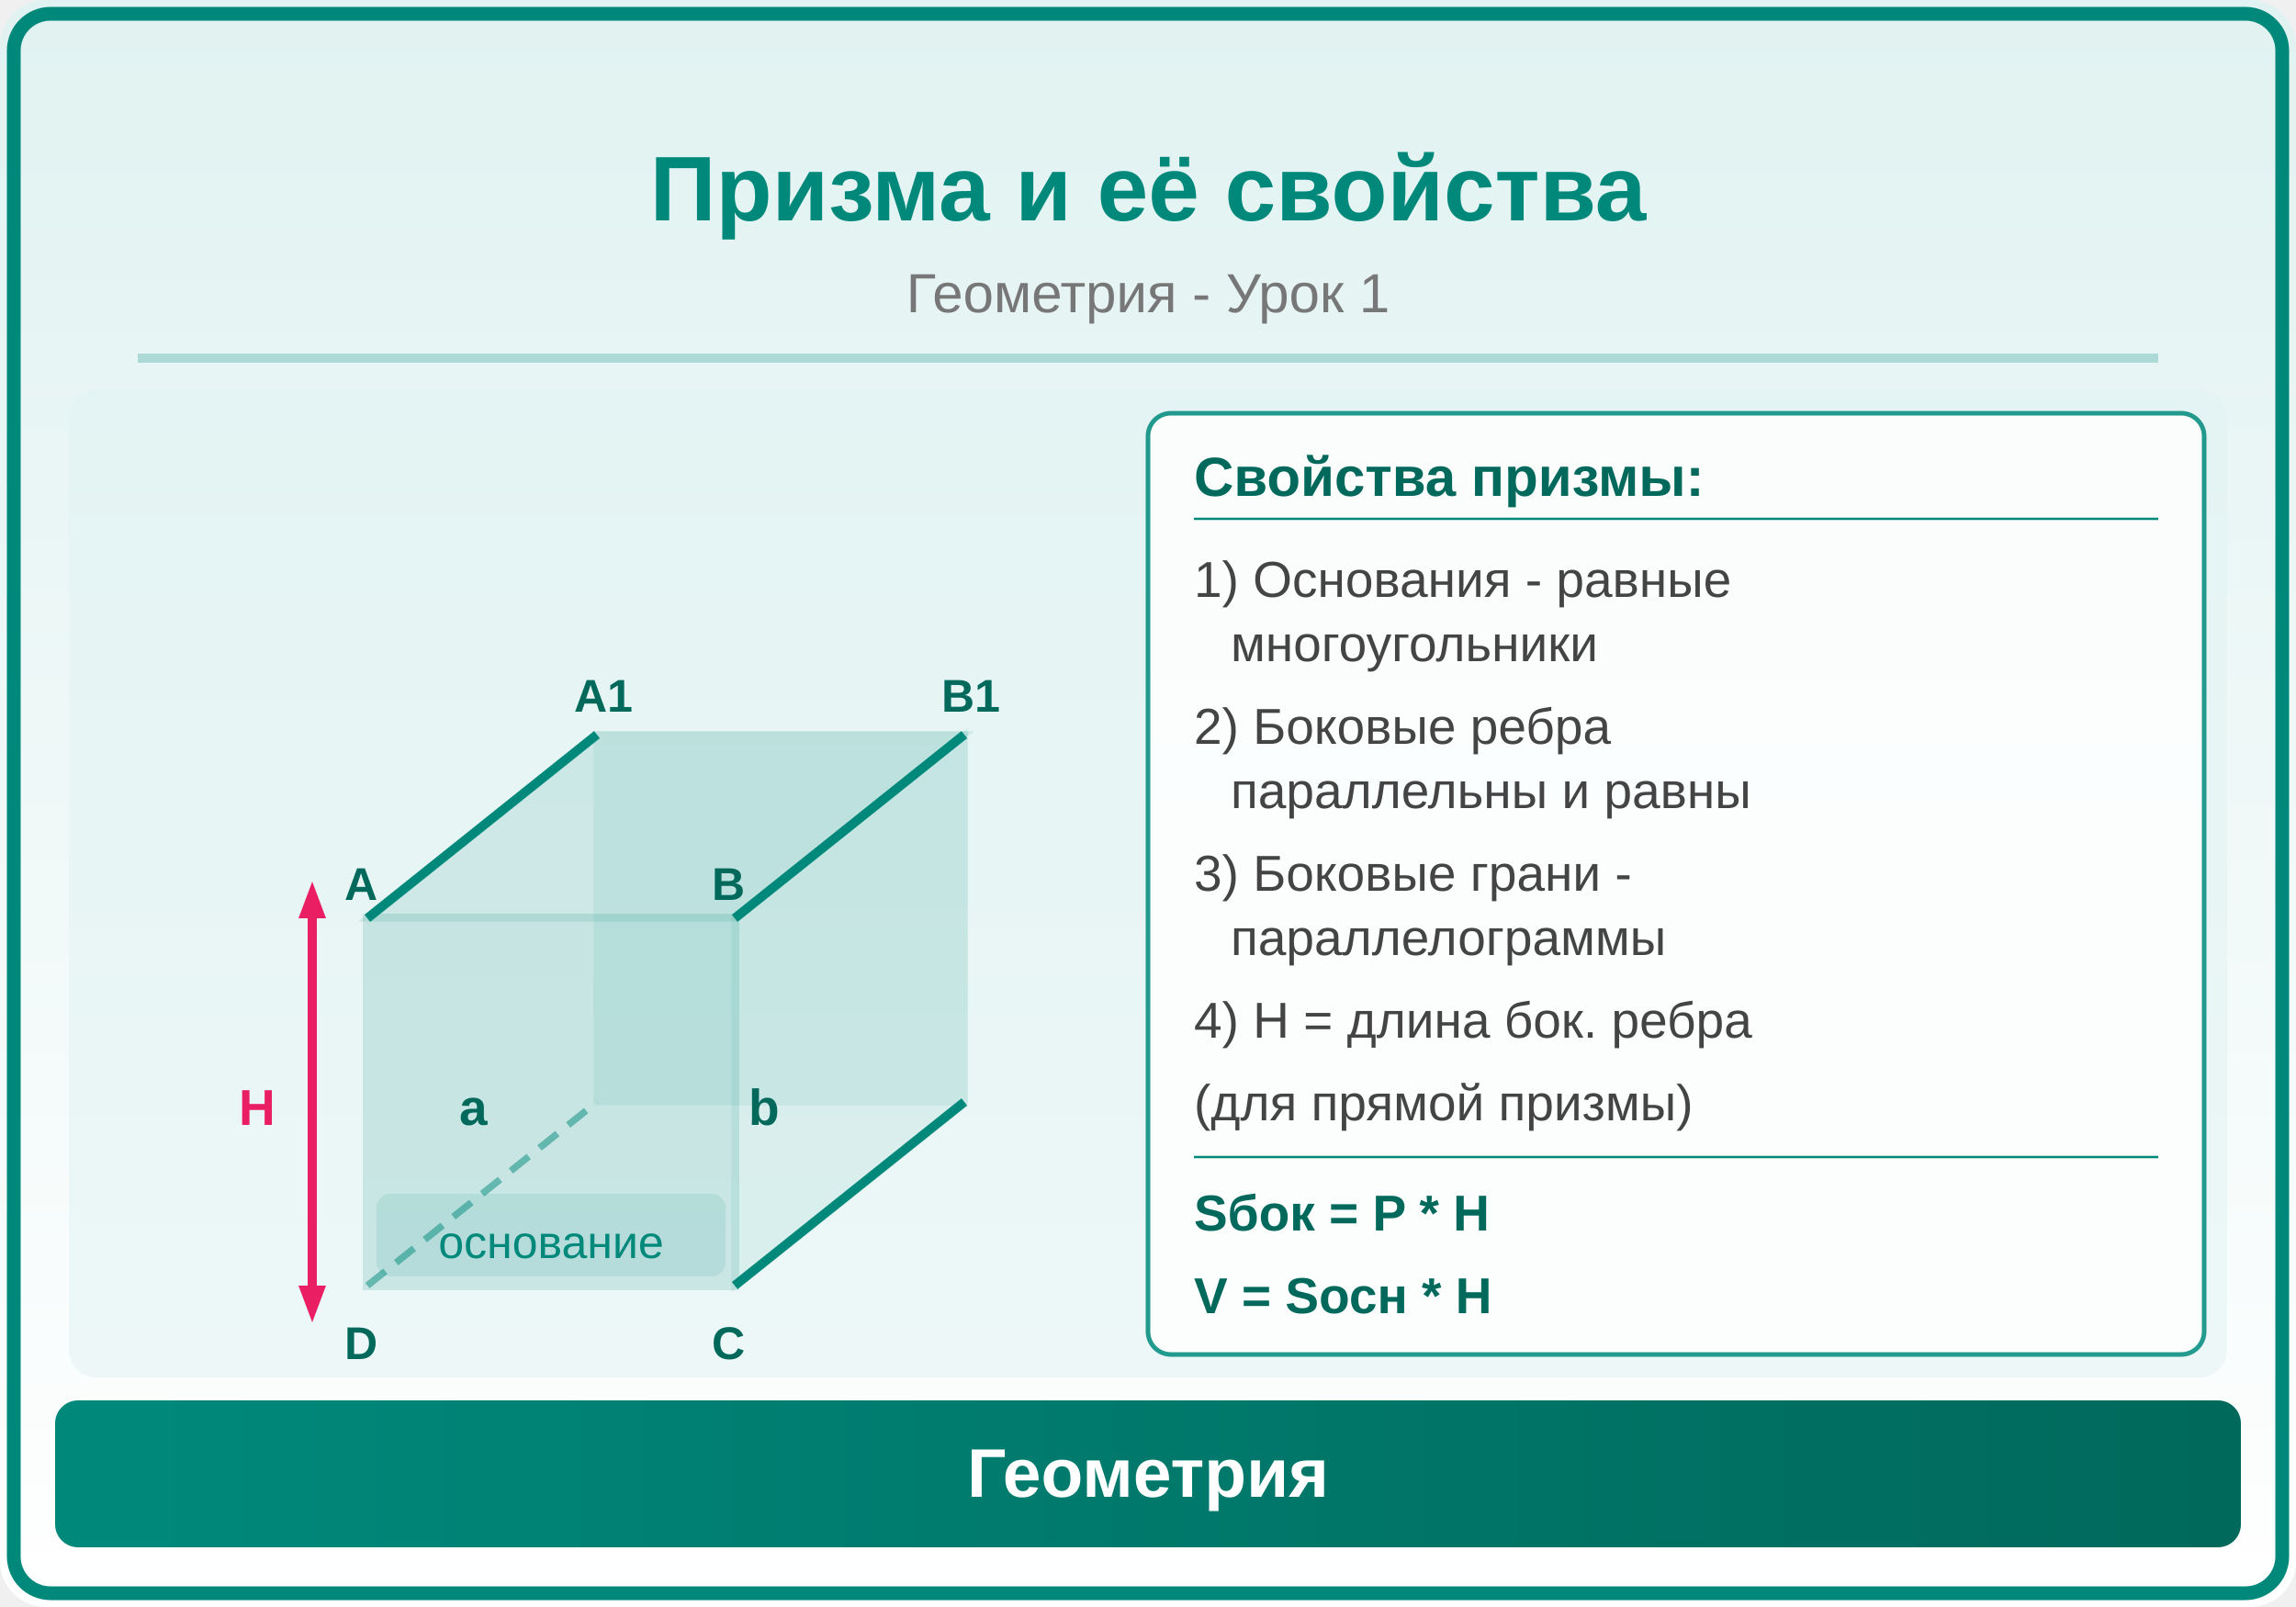
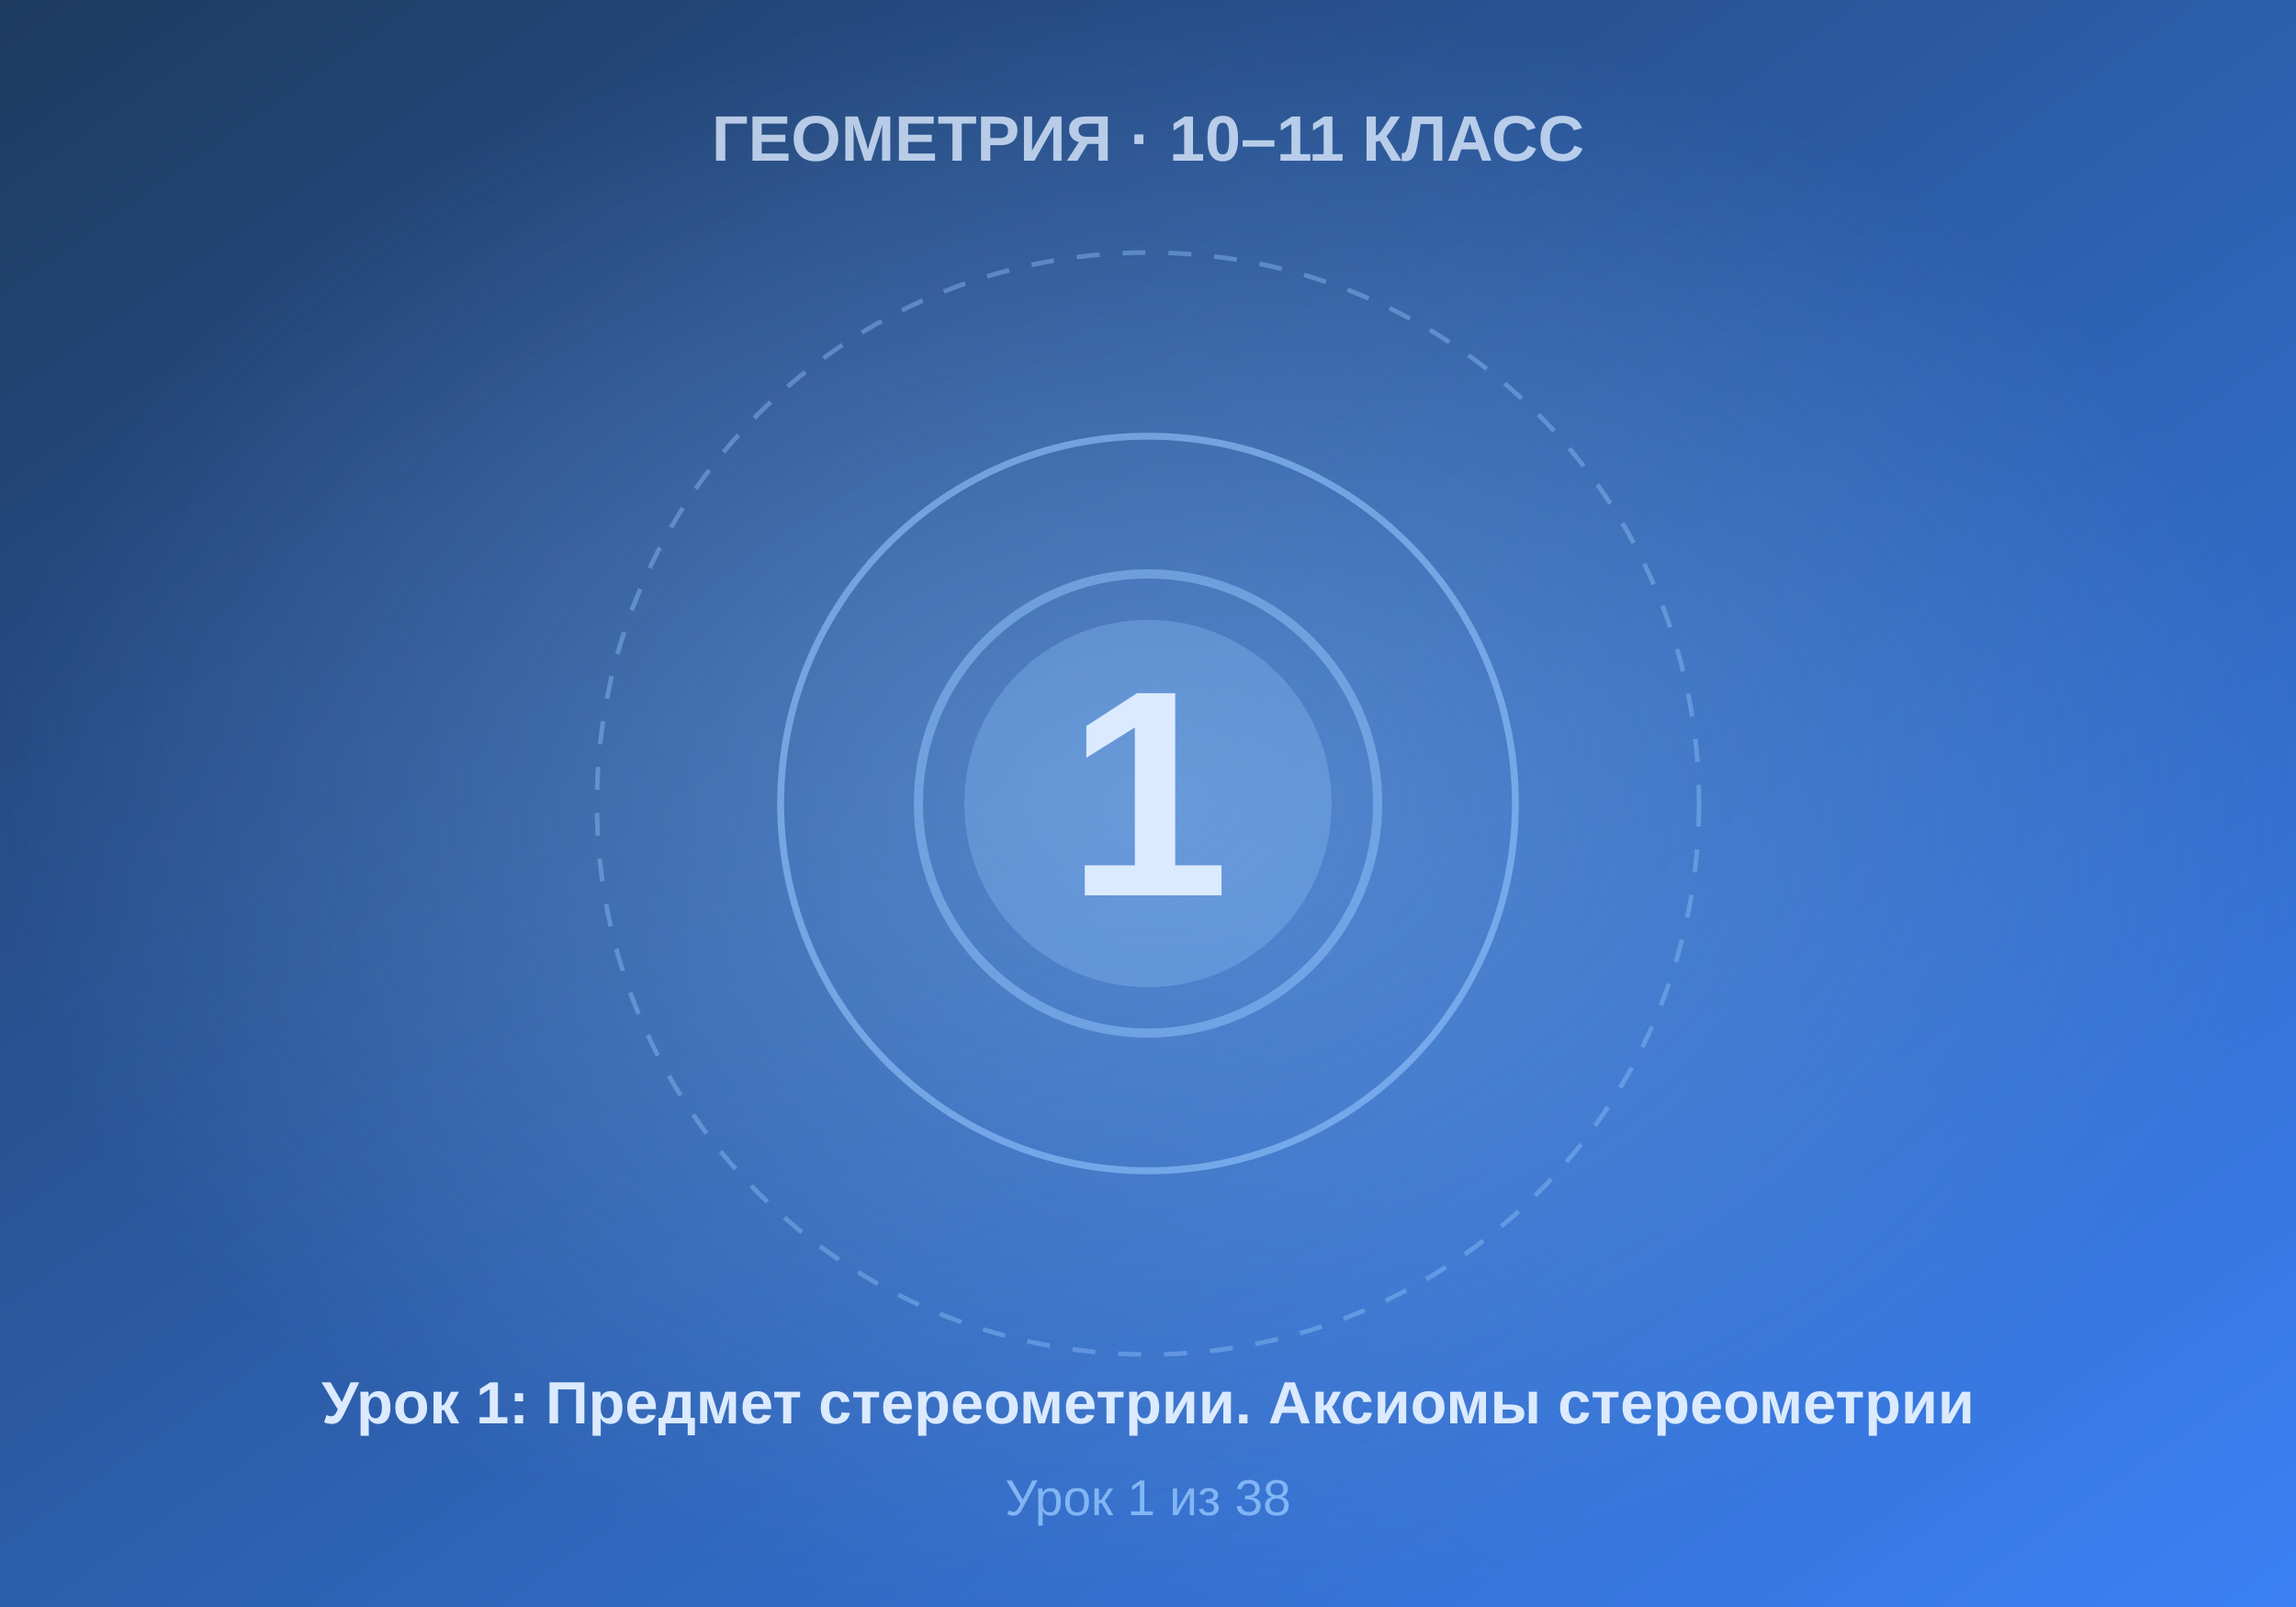
- <svg xmlns="http://www.w3.org/2000/svg" viewBox="0 0 500 350">
+ <svg xmlns="http://www.w3.org/2000/svg" viewBox="0 0 500 350" width="500" height="350">
  <defs>
-     <linearGradient id="bg" x1="0" y1="0" x2="0" y2="1">
-       <stop offset="0%" stop-color="#E0F2F1" />
-       <stop offset="100%" stop-color="#FFFFFF" />
+     <linearGradient id="bgGrad" x1="0%" y1="0%" x2="100%" y2="100%">
+       <stop offset="0%" style="stop-color:#1e3a5f" />
+       <stop offset="100%" style="stop-color:#3b82f6" />
    </linearGradient>
-     <linearGradient id="panel" x1="0" y1="0" x2="1" y2="0">
-       <stop offset="0%" stop-color="#00897B" />
-       <stop offset="100%" stop-color="#00695C" />
-     </linearGradient>
+     <radialGradient id="centerGlow" cx="50%" cy="50%" r="50%">
+       <stop offset="0%" style="stop-color:#93c5fd;stop-opacity:0.4" />
+       <stop offset="100%" style="stop-color:#93c5fd;stop-opacity:0" />
+     </radialGradient>
  </defs>
-   <rect width="500" height="350" fill="url(#bg)" rx="10" />
-   <rect x="3" y="3" width="494" height="344" rx="8" fill="none" stroke="#00897B" stroke-width="3" />
-   <text x="250" y="48" font-family="Arial,sans-serif" font-size="20" font-weight="bold" fill="#00897B" text-anchor="middle">Призма и её свойства</text>
-   <text x="250" y="68" font-family="Arial,sans-serif" font-size="12" fill="#777" text-anchor="middle">Геометрия - Урок 1</text>
-   <line x1="30" y1="78" x2="470" y2="78" stroke="#00897B" stroke-width="2" opacity="0.25" />
-   <clipPath id="ill">
-     <rect x="15" y="85" width="470" height="215" rx="6" />
-   </clipPath>
-   <g clip-path="url(#ill)">
-     <rect x="15" y="85" width="470" height="215" fill="#E0F2F1" opacity="0.5" />
-     <polygon points="80,200 160,200 160,280 80,280" fill="#00897B" opacity="0.15" stroke="#00897B" stroke-width="2" />
-     <polygon points="130,160 210,160 210,240 130,240" fill="#00897B" opacity="0.08" stroke="#00897B" stroke-width="1.5" />
-     <polygon points="80,200 130,160 210,160 160,200" fill="#00897B" opacity="0.12" stroke="#00897B" stroke-width="1.5" />
-     <line x1="80" y1="200" x2="130" y2="160" stroke="#00897B" stroke-width="2" />
-     <line x1="160" y1="200" x2="210" y2="160" stroke="#00897B" stroke-width="2" />
-     <line x1="160" y1="280" x2="210" y2="240" stroke="#00897B" stroke-width="2" />
-     <line x1="80" y1="280" x2="130" y2="240" stroke="#00897B" stroke-width="1.5" stroke-dasharray="5,3" opacity="0.5" />
-     <polygon points="160,200 210,160 210,240 160,280" fill="#00897B" opacity="0.08" stroke="#00897B" stroke-width="1.5" />
-     <text x="100" y="245" font-family="Arial,sans-serif" font-size="11" fill="#00695C" font-weight="bold">a</text>
-     <text x="163" y="245" font-family="Arial,sans-serif" font-size="11" fill="#00695C" font-weight="bold">b</text>
-     <line x1="68" y1="200" x2="68" y2="280" stroke="#E91E63" stroke-width="2" />
-     <polygon points="65,200 68,192 71,200" fill="#E91E63" />
-     <polygon points="65,280 68,288 71,280" fill="#E91E63" />
-     <text x="52" y="245" font-family="Arial,sans-serif" font-size="11" fill="#E91E63" font-weight="bold">H</text>
-     <text x="75" y="196" font-family="Arial,sans-serif" font-size="10" fill="#00695C" font-weight="bold">A</text>
-     <text x="155" y="196" font-family="Arial,sans-serif" font-size="10" fill="#00695C" font-weight="bold">B</text>
-     <text x="155" y="296" font-family="Arial,sans-serif" font-size="10" fill="#00695C" font-weight="bold">C</text>
-     <text x="75" y="296" font-family="Arial,sans-serif" font-size="10" fill="#00695C" font-weight="bold">D</text>
-     <text x="125" y="155" font-family="Arial,sans-serif" font-size="10" fill="#00695C" font-weight="bold">A1</text>
-     <text x="205" y="155" font-family="Arial,sans-serif" font-size="10" fill="#00695C" font-weight="bold">B1</text>
-     <rect x="250" y="90" width="230" height="205" rx="5" fill="white" opacity="0.85" stroke="#00897B" stroke-width="1" />
-     <text x="260" y="108" font-family="Arial,sans-serif" font-size="12" fill="#00695C" font-weight="bold">Свойства призмы:</text>
-     <line x1="260" y1="113" x2="470" y2="113" stroke="#00897B" stroke-width="0.5" />
-     <text x="260" y="130" font-family="Arial,sans-serif" font-size="11" fill="#444">1) Основания - равные</text>
-     <text x="268" y="144" font-family="Arial,sans-serif" font-size="11" fill="#444">многоугольники</text>
-     <text x="260" y="162" font-family="Arial,sans-serif" font-size="11" fill="#444">2) Боковые ребра</text>
-     <text x="268" y="176" font-family="Arial,sans-serif" font-size="11" fill="#444">параллельны и равны</text>
-     <text x="260" y="194" font-family="Arial,sans-serif" font-size="11" fill="#444">3) Боковые грани -</text>
-     <text x="268" y="208" font-family="Arial,sans-serif" font-size="11" fill="#444">параллелограммы</text>
-     <text x="260" y="226" font-family="Arial,sans-serif" font-size="11" fill="#444">4) H = длина бок. ребра</text>
-     <text x="260" y="244" font-family="Arial,sans-serif" font-size="11" fill="#444">   (для прямой призмы)</text>
-     <line x1="260" y1="252" x2="470" y2="252" stroke="#00897B" stroke-width="0.5" />
-     <text x="260" y="268" font-family="Arial,sans-serif" font-size="11" fill="#00695C" font-weight="bold">Sбок = P * H</text>
-     <text x="260" y="286" font-family="Arial,sans-serif" font-size="11" fill="#00695C" font-weight="bold">V = Sосн * H</text>
-     <rect x="82" y="260" width="76" height="18" rx="3" fill="#00897B" opacity="0.1" />
-     <text x="120" y="274" font-family="Arial,sans-serif" font-size="10" fill="#00897B" text-anchor="middle">основание</text>
-   </g>
-   <rect x="12" y="305" width="476" height="32" rx="5" fill="url(#panel)" />
-   <text x="250" y="326" font-family="Arial,sans-serif" font-size="15" text-anchor="middle" fill="white" font-weight="bold">Геометрия</text>
+   <rect width="500" height="350" fill="url(#bgGrad)" />
+   <rect width="500" height="350" fill="url(#centerGlow)" />
+   <circle cx="250" cy="175" r="120" fill="none" stroke="#93c5fd" stroke-width="1" stroke-dasharray="5,5" opacity="0.4" />
+   <circle cx="250" cy="175" r="80" fill="none" stroke="#93c5fd" stroke-width="1.5" opacity="0.6" />
+   <circle cx="250" cy="175" r="40" fill="#93c5fd" opacity="0.3" />
+   <text x="250" y="195" font-family="Arial, sans-serif" font-size="64" font-weight="bold" fill="#dbeafe" text-anchor="middle">1</text>
+   <text x="250" y="35" font-family="Arial, sans-serif" font-size="14" font-weight="bold" fill="#dbeafe" text-anchor="middle" opacity="0.8">ГЕОМЕТРИЯ · 10–11 КЛАСС</text>
+   <text x="250" y="310" font-family="Arial, sans-serif" font-size="13" font-weight="bold" fill="#dbeafe" text-anchor="middle">Урок 1: Предмет стереометрии. Аксиомы стереометрии</text>
+   <text x="250" y="330" font-family="Arial, sans-serif" font-size="11" fill="#93c5fd" text-anchor="middle" opacity="0.8">Урок 1 из 38</text>
+   <circle cx="250" cy="175" r="50" fill="none" stroke="#93c5fd" stroke-width="2" opacity="0.5" />
</svg>
